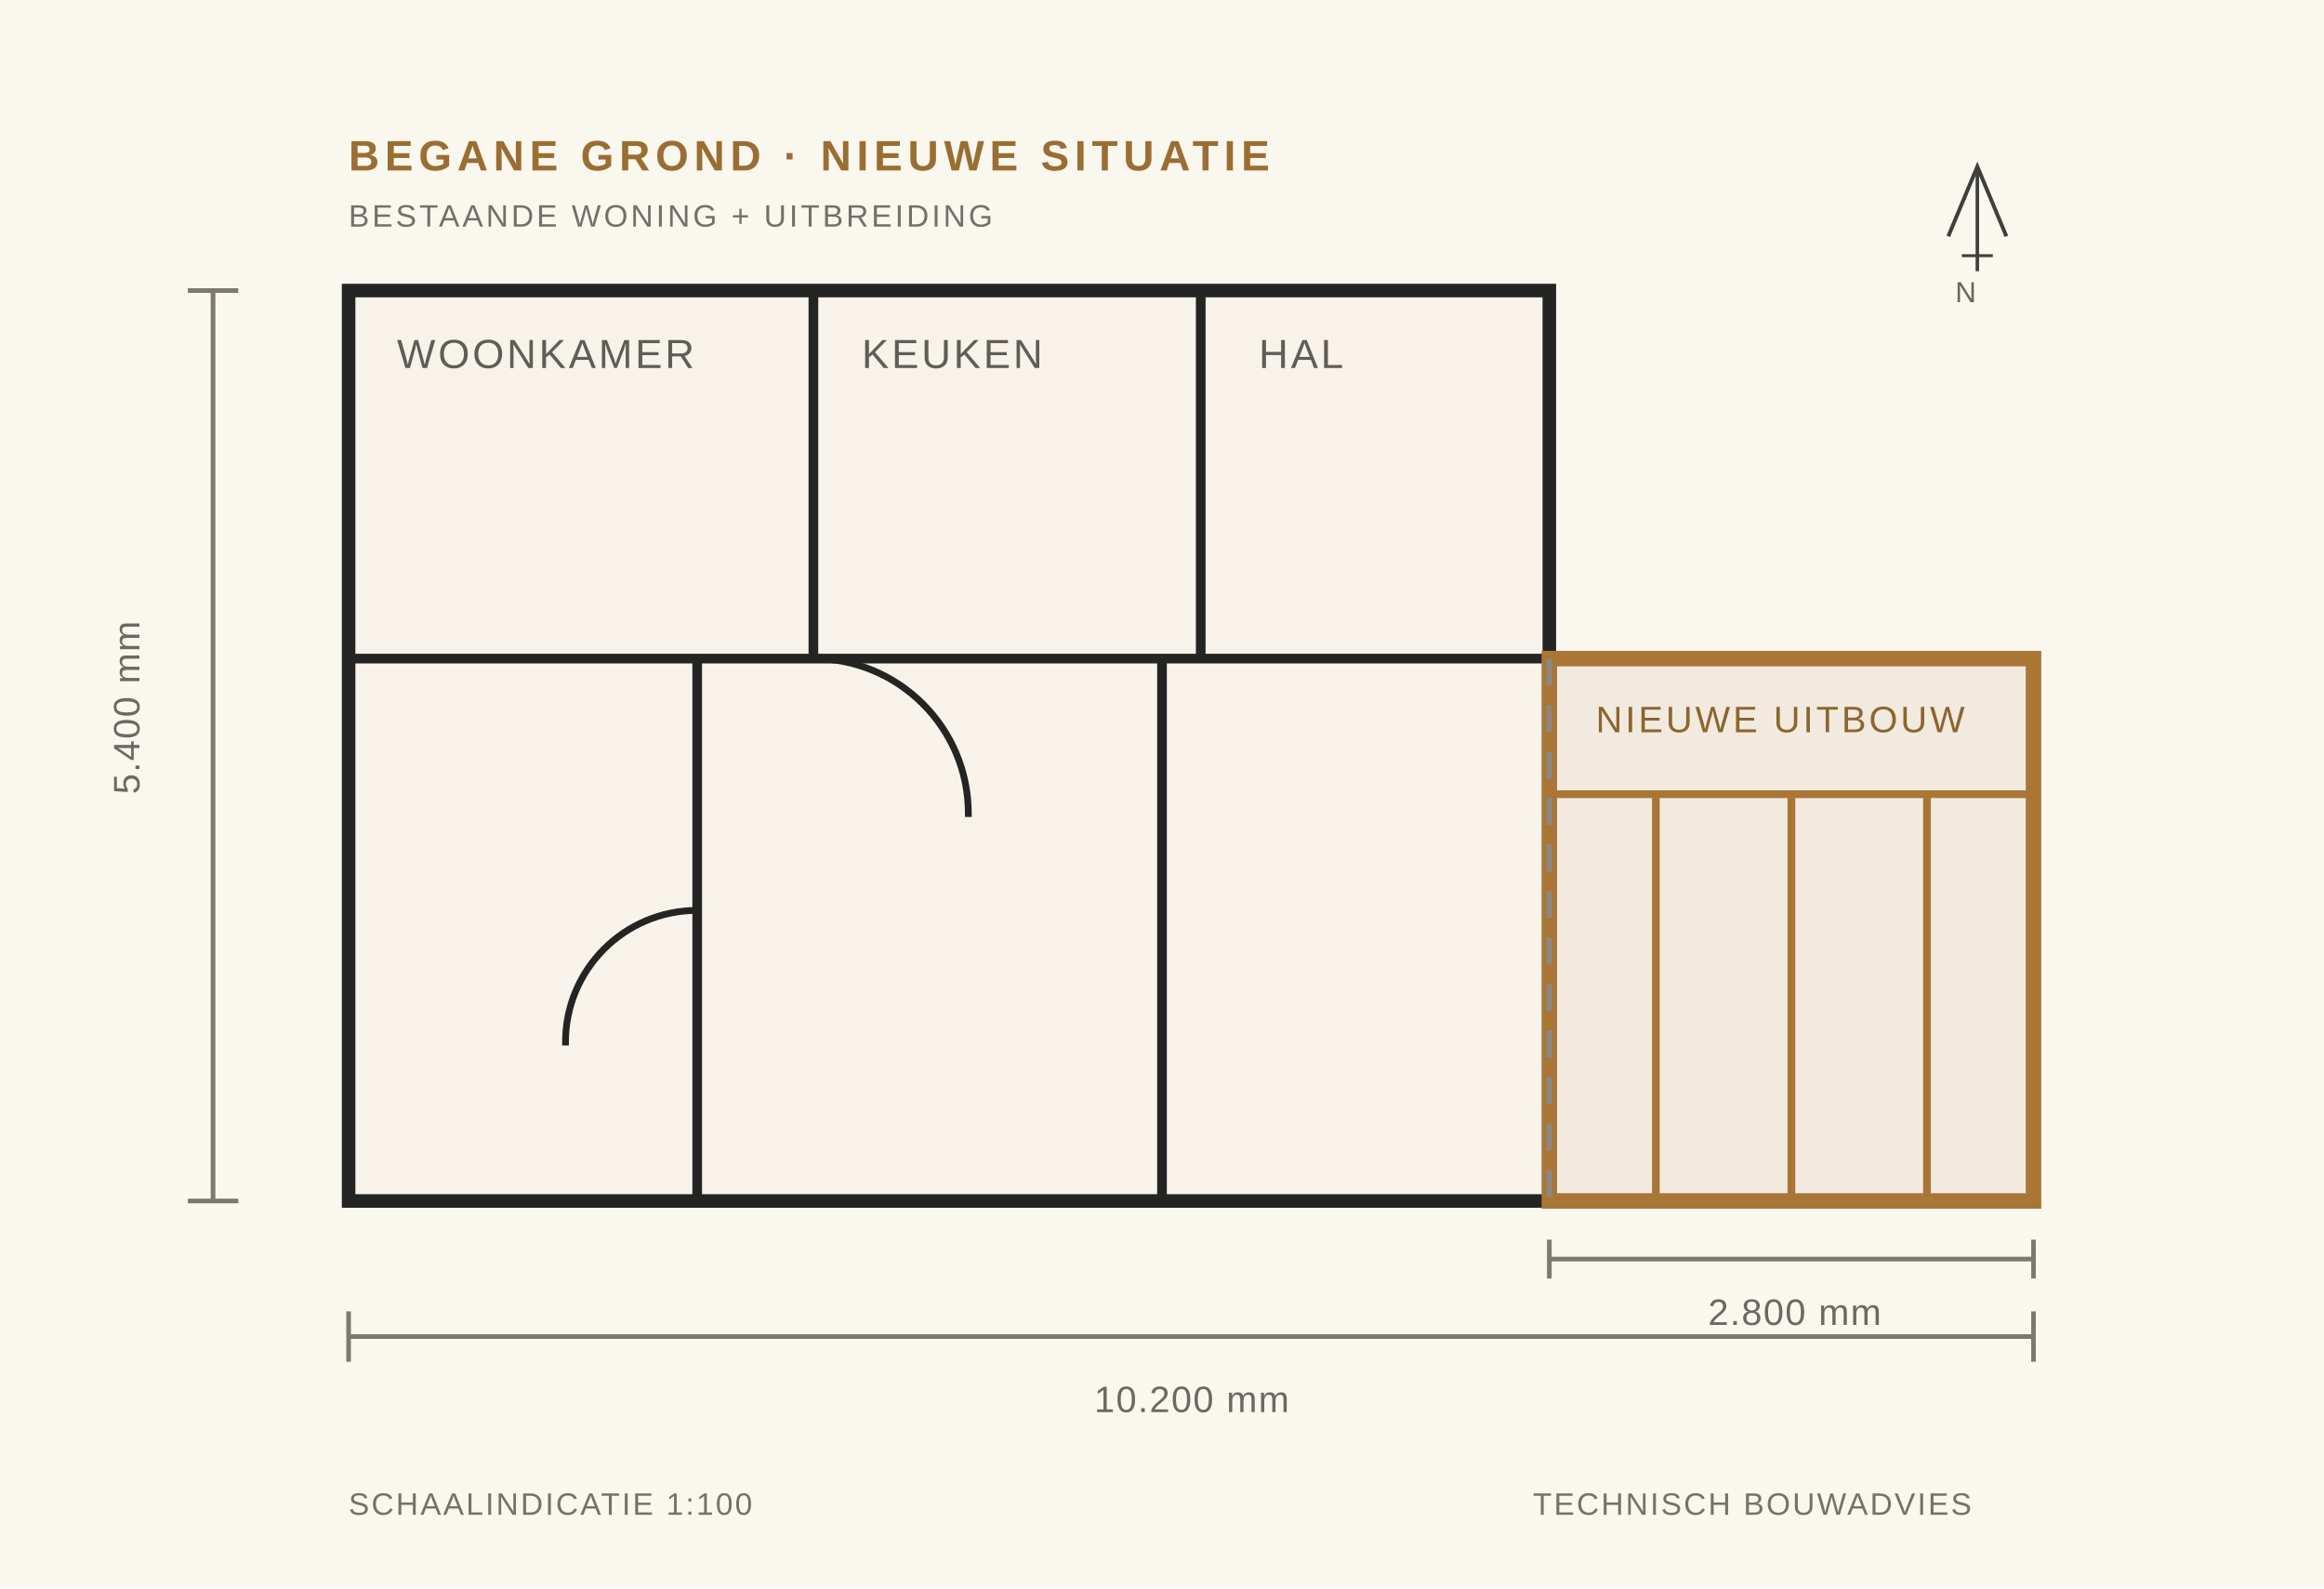
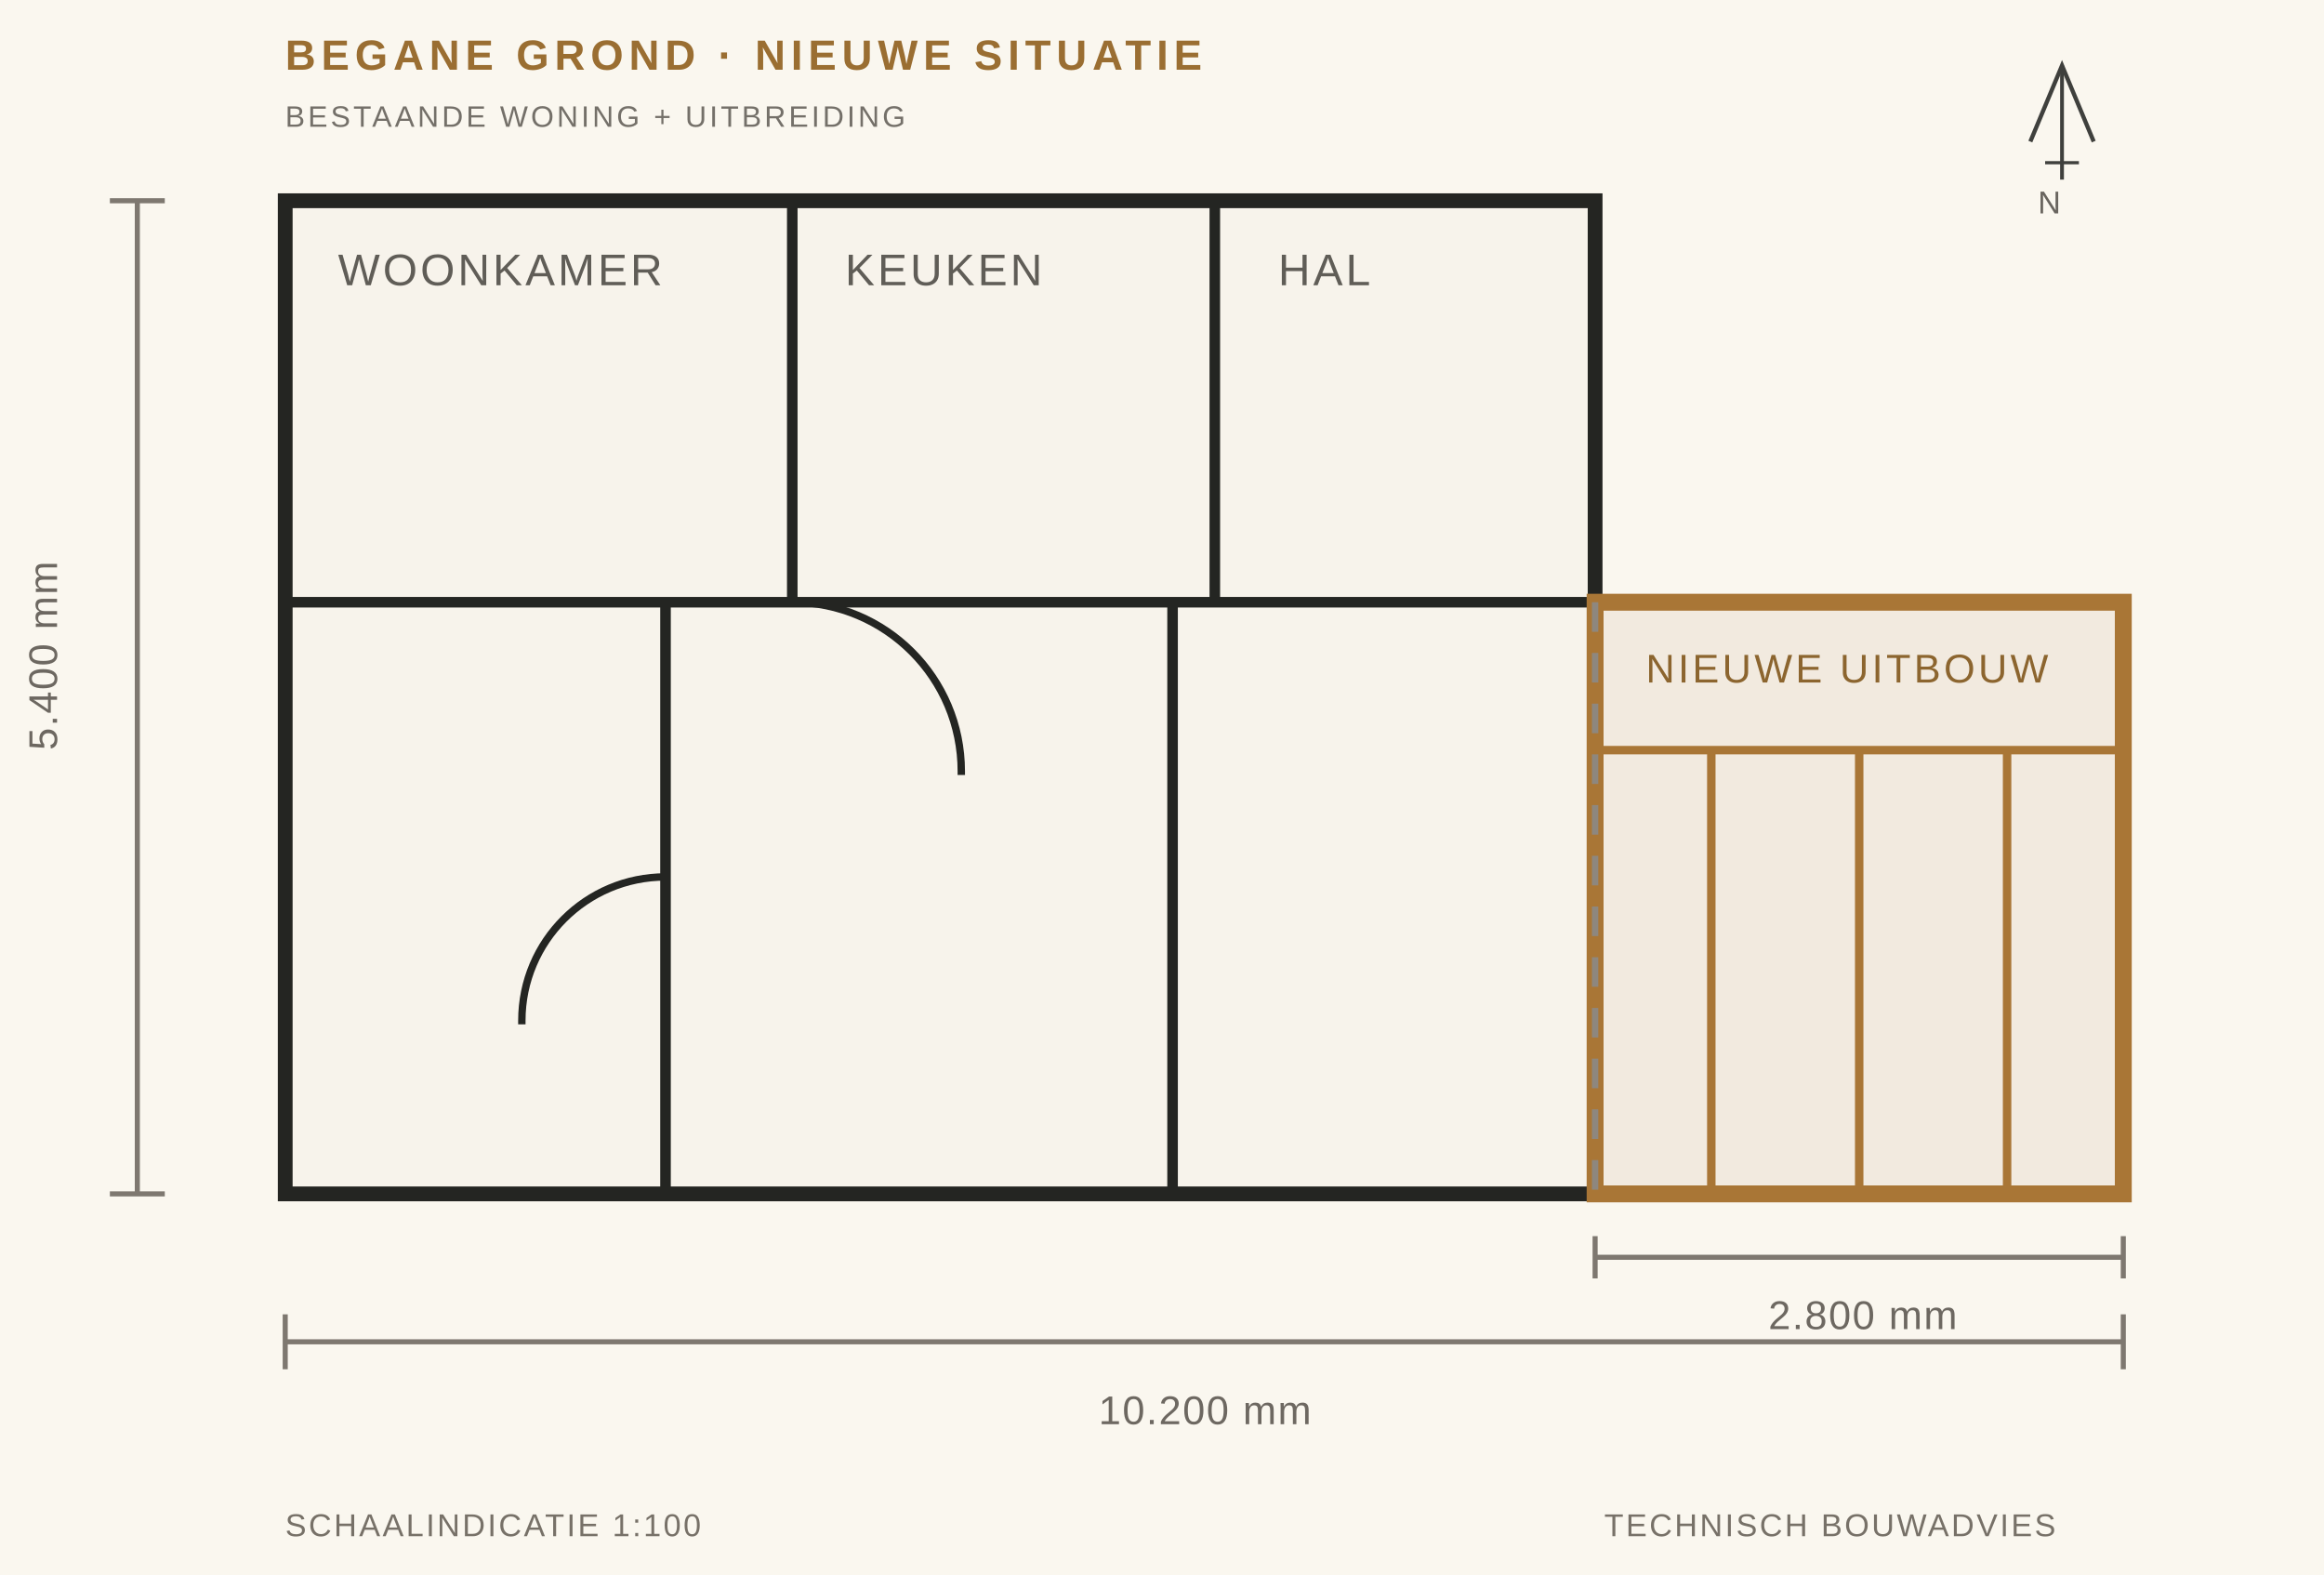
- <svg xmlns="http://www.w3.org/2000/svg" viewBox="0 0 1200 820" role="img" aria-labelledby="title desc">
+ <svg xmlns="http://www.w3.org/2000/svg" viewBox="45 55 1100 745" role="img" aria-labelledby="title desc">
  <rect width="1200" height="820" fill="#faf7ef" />
  <g fill="#f7f3eb">
    <rect x="180" y="150" width="620" height="470" />
  </g>
  <g fill="#f2eadf">
    <rect x="800" y="340" width="250" height="280" />
  </g>
  <g fill="none" stroke="#242522" stroke-linejoin="miter" stroke-linecap="square">
    <rect x="180" y="150" width="620" height="470" stroke-width="7" />
    <path d="M180 340h620M420 150v190M620 150v190M360 340v280M600 340v280" stroke-width="5" />
    <path d="M420 340a80 80 0 0 1 80 80M360 470a68 68 0 0 0-68 68" stroke-width="3.5" />
  </g>
  <g fill="none" stroke="#a97636" stroke-linejoin="miter" stroke-linecap="square">
    <rect x="800" y="340" width="250" height="280" stroke-width="8" />
    <path d="M800 410h250M855 410v210M925 410v210M995 410v210" stroke-width="4" />
  </g>
  <path d="M800 340v280" fill="none" stroke="#8e877e" stroke-width="3" stroke-dasharray="14 10" />
  <g fill="#605d57" font-family="Arial, sans-serif" font-size="21" letter-spacing="1.4">
    <text x="205" y="190">WOONKAMER</text>
    <text x="445" y="190">KEUKEN</text>
    <text x="650" y="190">HAL</text>
  </g>
  <g fill="#8c652f" font-family="Arial, sans-serif" font-size="19" letter-spacing="1.5">
    <text x="824" y="378">NIEUWE UITBOUW</text>
  </g>
  <g fill="none" stroke="#7e7870" stroke-width="2.4">
    <path d="M180 690h870M180 677v26M1050 677v26" />
    <path d="M110 150v470M97 150h26M97 620h26" />
    <path d="M800 650h250M800 640v20M1050 640v20" />
  </g>
  <g fill="#6d6861" font-family="Arial, sans-serif" font-size="19" letter-spacing=".7">
    <text x="565" y="729">10.200 mm</text>
    <text x="72" y="410" transform="rotate(-90 72 410)">5.400 mm</text>
    <text x="882" y="684">2.800 mm</text>
  </g>
  <g font-family="Arial, sans-serif">
-     <text x="180" y="88" fill="#9a6e32" font-size="22" font-weight="700" letter-spacing="2.8">BEGANE GROND · NIEUWE SITUATIE</text>
-     <text x="180" y="117" fill="#747069" font-size="16" letter-spacing="1.5">BESTAANDE WONING + UITBREIDING</text>
+     <text x="180" y="88" fill="#9a6e32" font-size="20" font-weight="700" letter-spacing="2.6">BEGANE GROND · NIEUWE SITUATIE</text>
+     <text x="180" y="115" fill="#747069" font-size="14" letter-spacing="1.4">BESTAANDE WONING + UITBREIDING</text>
  </g>
  <g transform="translate(1006 86)" fill="none" stroke="#3f403d">
    <path d="M0 36L15 0l15 36" stroke-width="2" />
    <path d="M15 0v54" stroke-width="1.8" />
    <path d="M7 46h16" stroke-width="1.5" />
  </g>
  <text x="1015" y="156" fill="#69655f" font-family="Arial, sans-serif" font-size="15" text-anchor="middle">N</text>
-   <g fill="#777168" font-family="Arial, sans-serif" font-size="16" letter-spacing="1.1">
+   <g fill="#777168" font-family="Arial, sans-serif" font-size="15" letter-spacing="1.1">
    <text x="180" y="782">SCHAALINDICATIE 1:100</text>
    <text x="1018" y="782" text-anchor="end">TECHNISCH BOUWADVIES</text>
  </g>
</svg>
